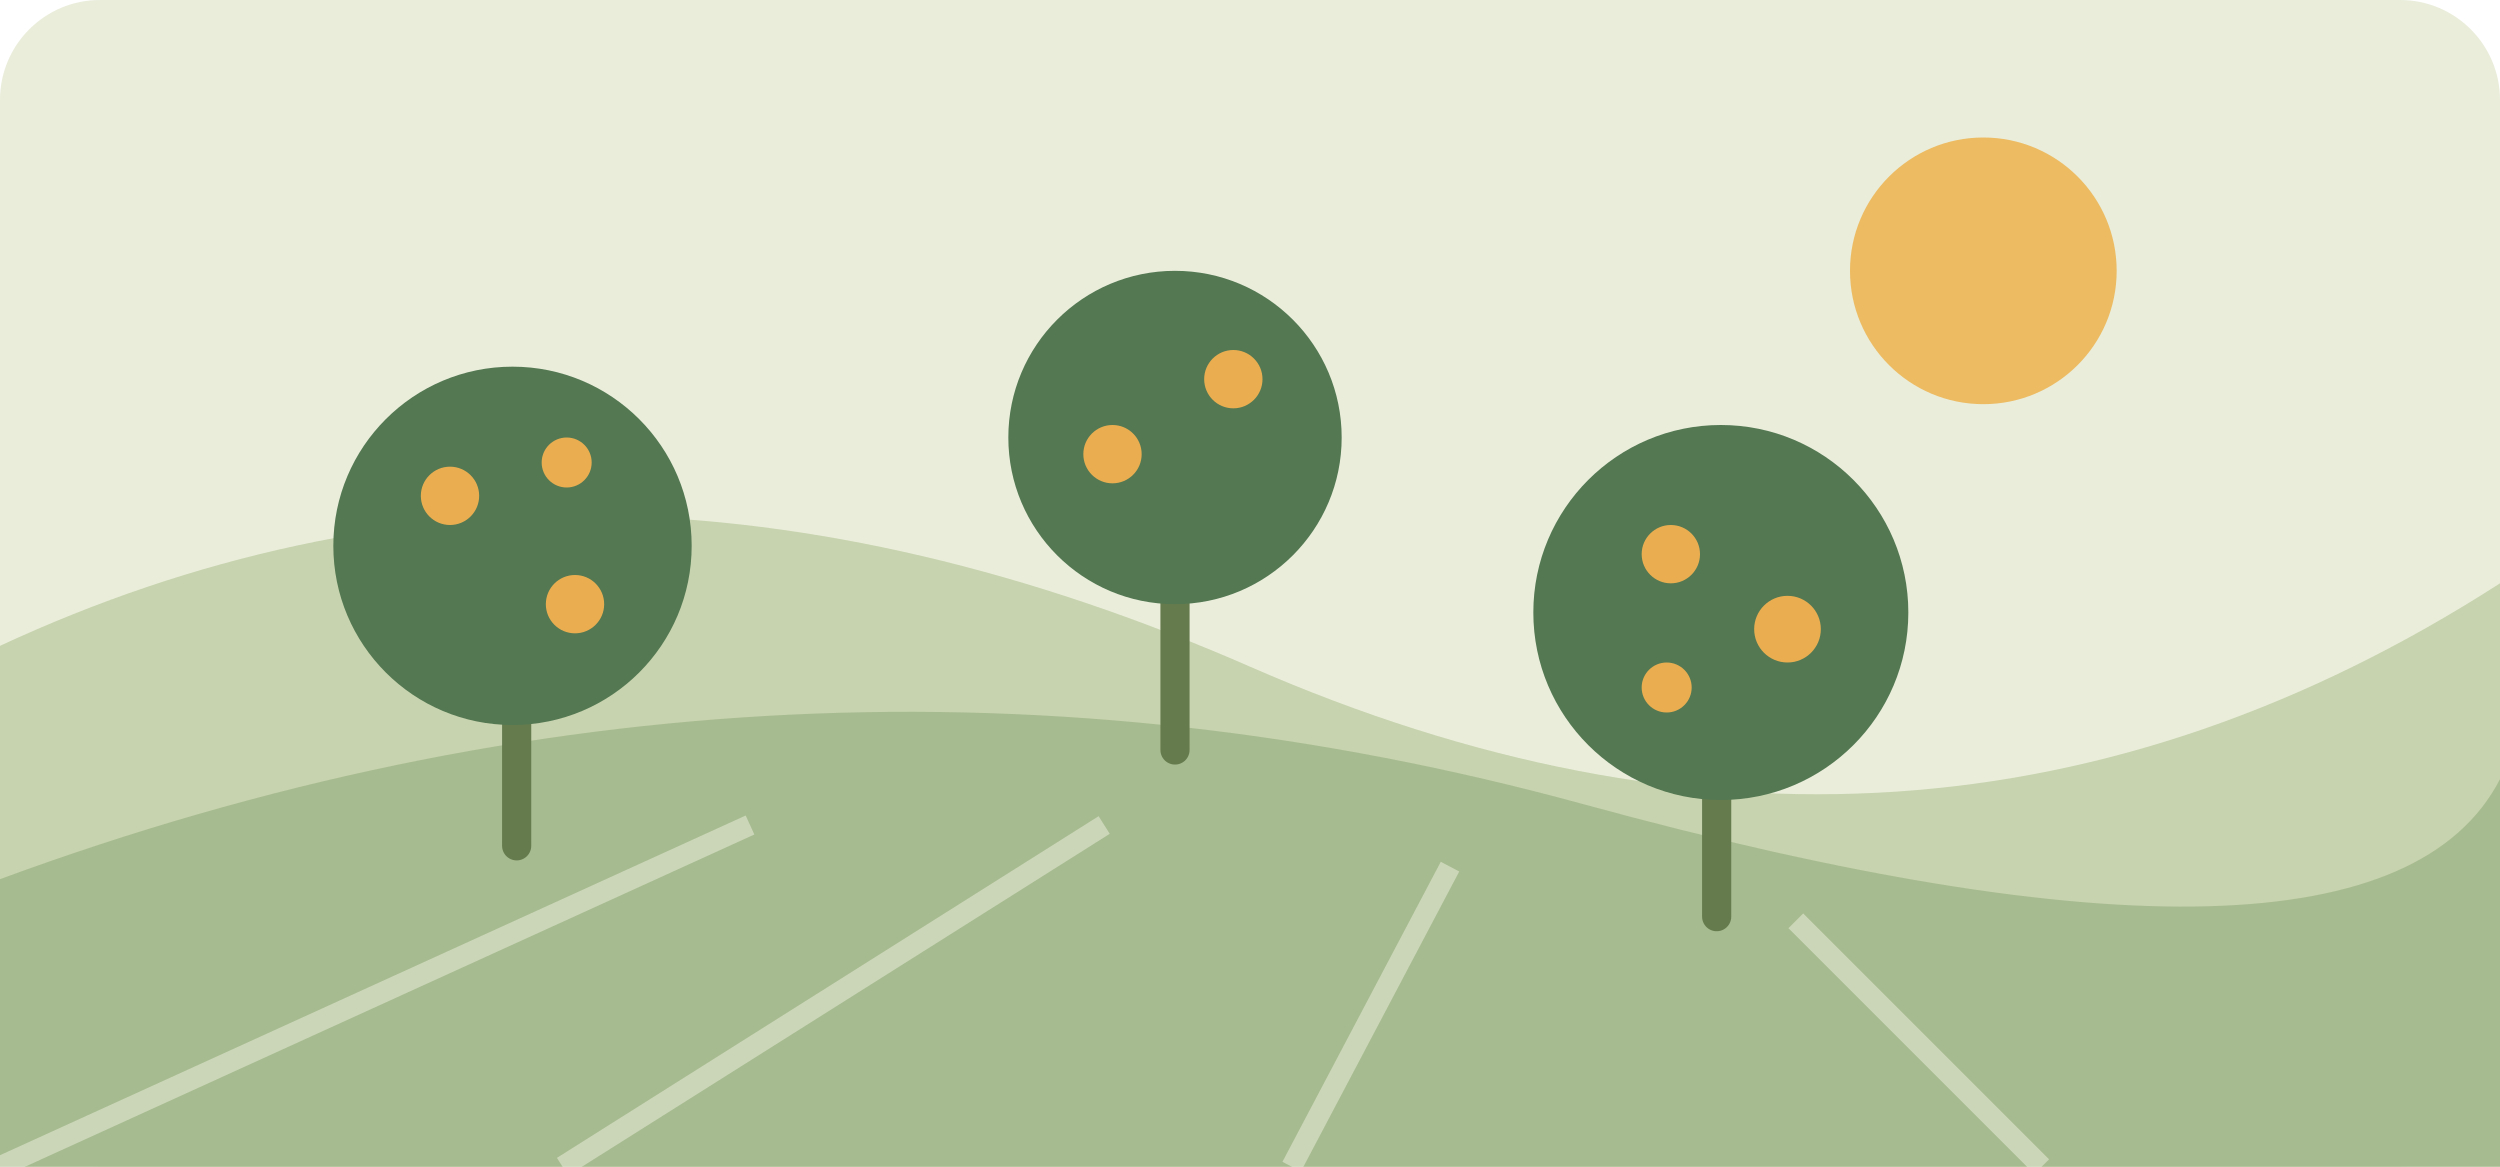
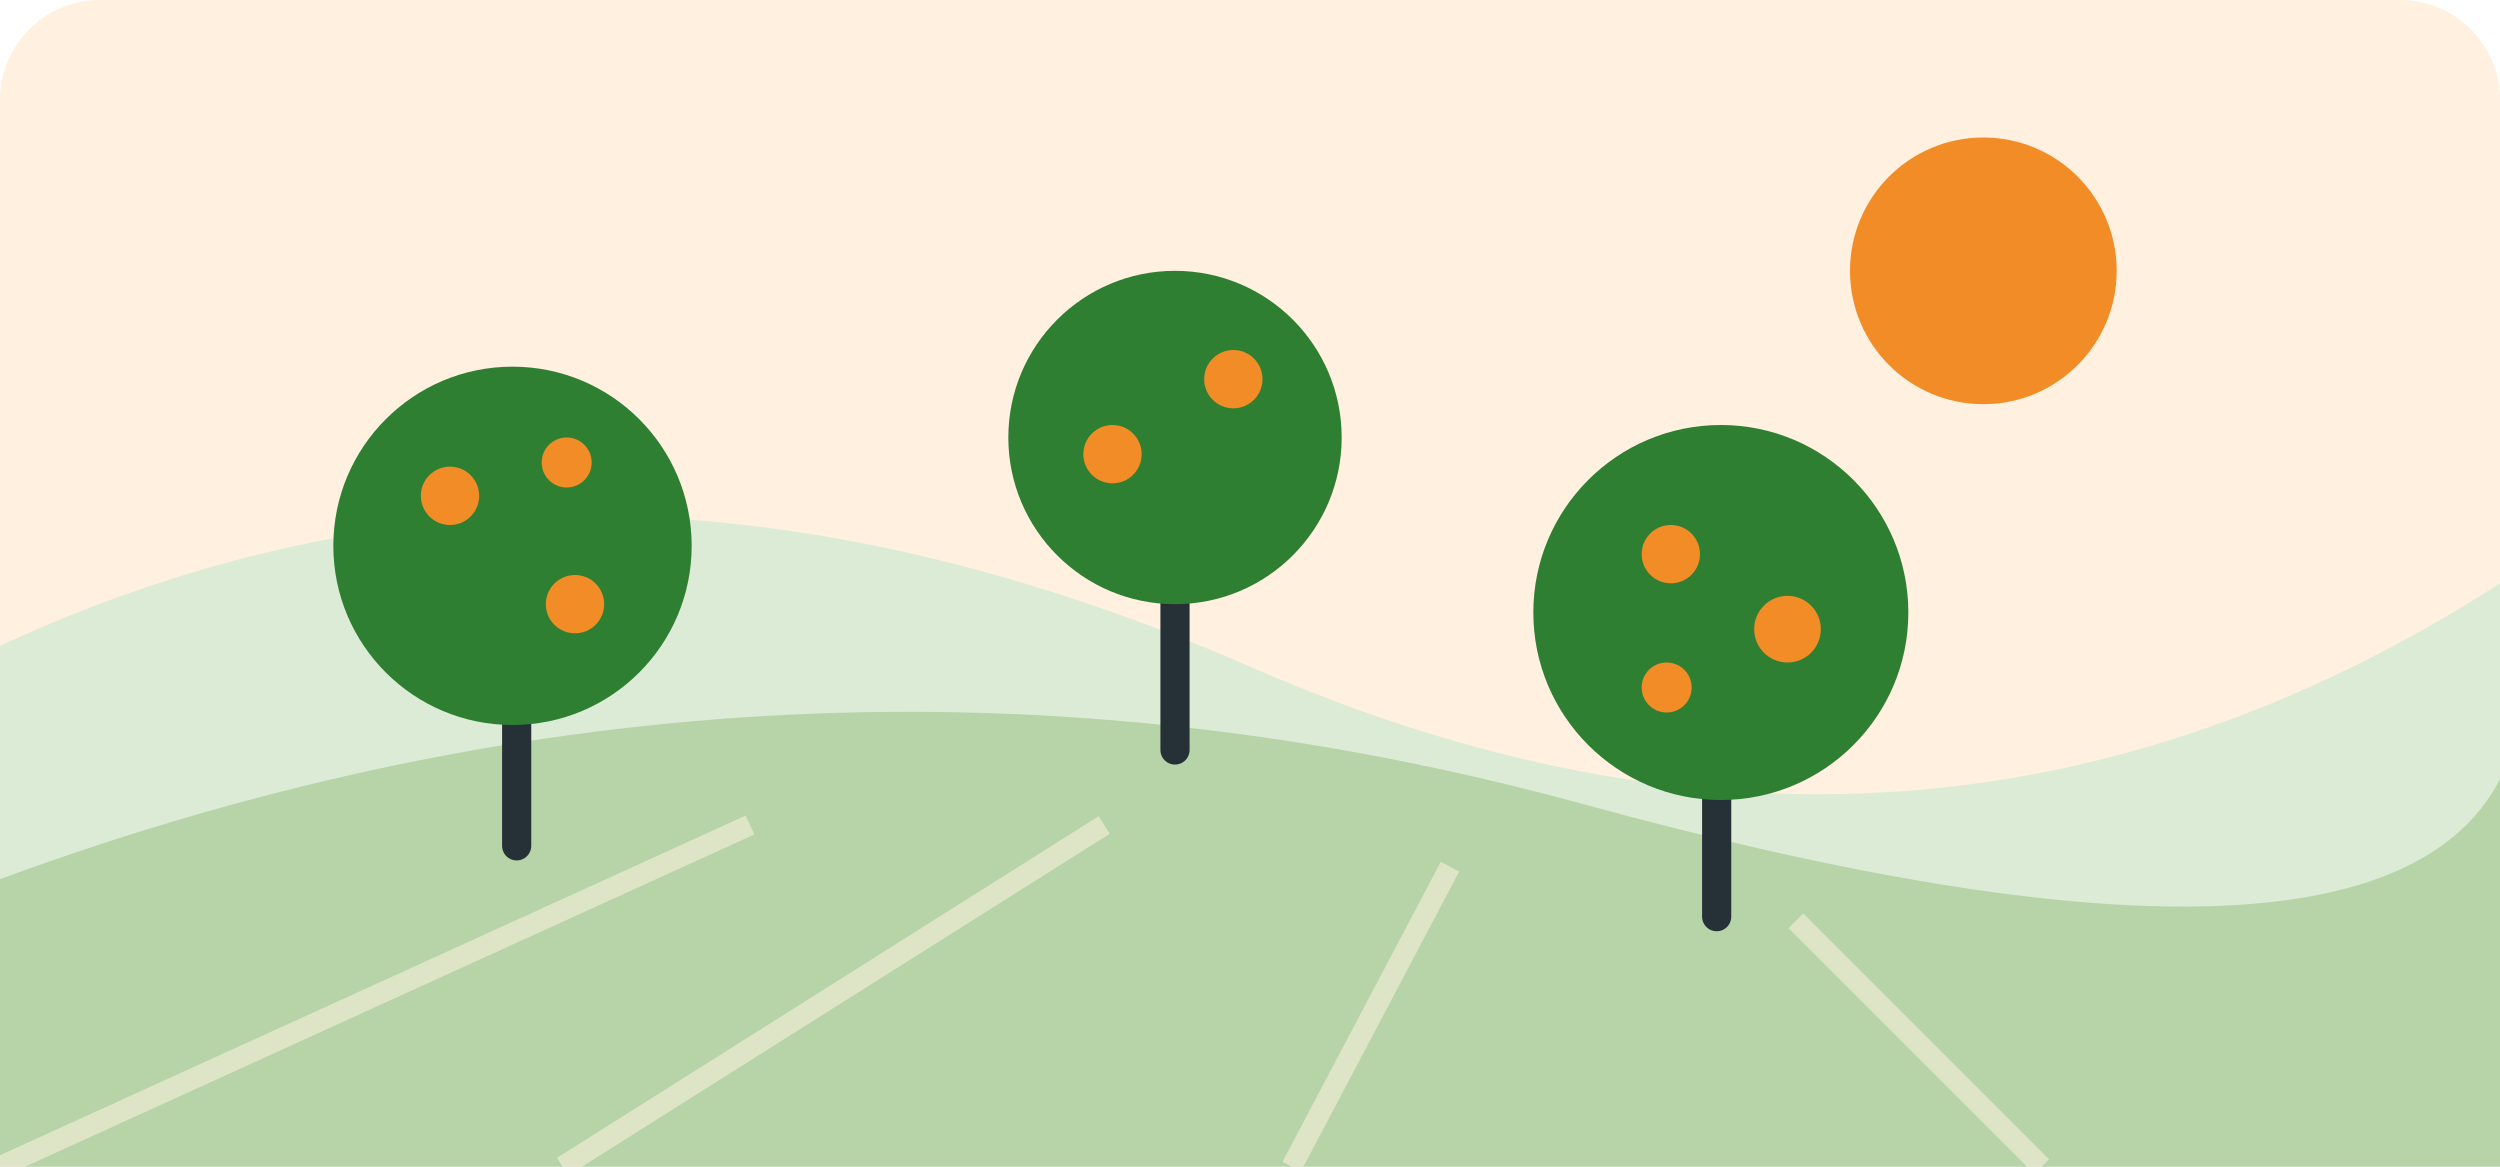
<svg xmlns="http://www.w3.org/2000/svg" width="600" height="280" viewBox="0 0 600 280">
-   <rect width="600" height="280" rx="24" fill="#e9edda" />
-   <circle cx="476" cy="65" r="32" fill="#edbb62" />
-   <path d="M0 155Q140 90 300 160T600 140V280H0" fill="#c7d3ae" />
-   <path d="M0 211Q190 141 380 193T600 187V280H0" fill="#a7bb90" />
-   <g fill="none" stroke="#e9edda" stroke-width="5" opacity=".55">
+   <rect width="600" height="280" rx="24" fill="#fff0df" />
+   <circle cx="476" cy="65" r="32" fill="#f28c26" />
+   <path d="M0 155Q140 90 300 160T600 140V280H0" fill="#dcebd6" />
+   <path d="M0 211Q190 141 380 193T600 187V280H0" fill="#b6d4a8" />
+   <g fill="none" stroke="#fff0df" stroke-width="5" opacity=".55">
    <path d="M0 280L180 198M135 280L265 198M310 280L348 208M490 280L431 221" />
  </g>
-   <g stroke="#657b4e" stroke-width="7" stroke-linecap="round">
+   <g stroke="#253137" stroke-width="7" stroke-linecap="round">
    <path d="M124 203V147M282 180V123M412 220V158" />
  </g>
-   <g fill="#537852">
+   <g fill="#2f7f33">
    <circle cx="123" cy="131" r="43" />
    <circle cx="282" cy="105" r="40" />
    <circle cx="413" cy="147" r="45" />
  </g>
-   <g fill="#eaae50">
+   <g fill="#f28c26">
    <circle cx="108" cy="119" r="7" />
    <circle cx="138" cy="145" r="7" />
    <circle cx="136" cy="111" r="6" />
    <circle cx="267" cy="109" r="7" />
    <circle cx="296" cy="91" r="7" />
    <circle cx="401" cy="133" r="7" />
    <circle cx="429" cy="151" r="8" />
    <circle cx="400" cy="165" r="6" />
  </g>
</svg>
